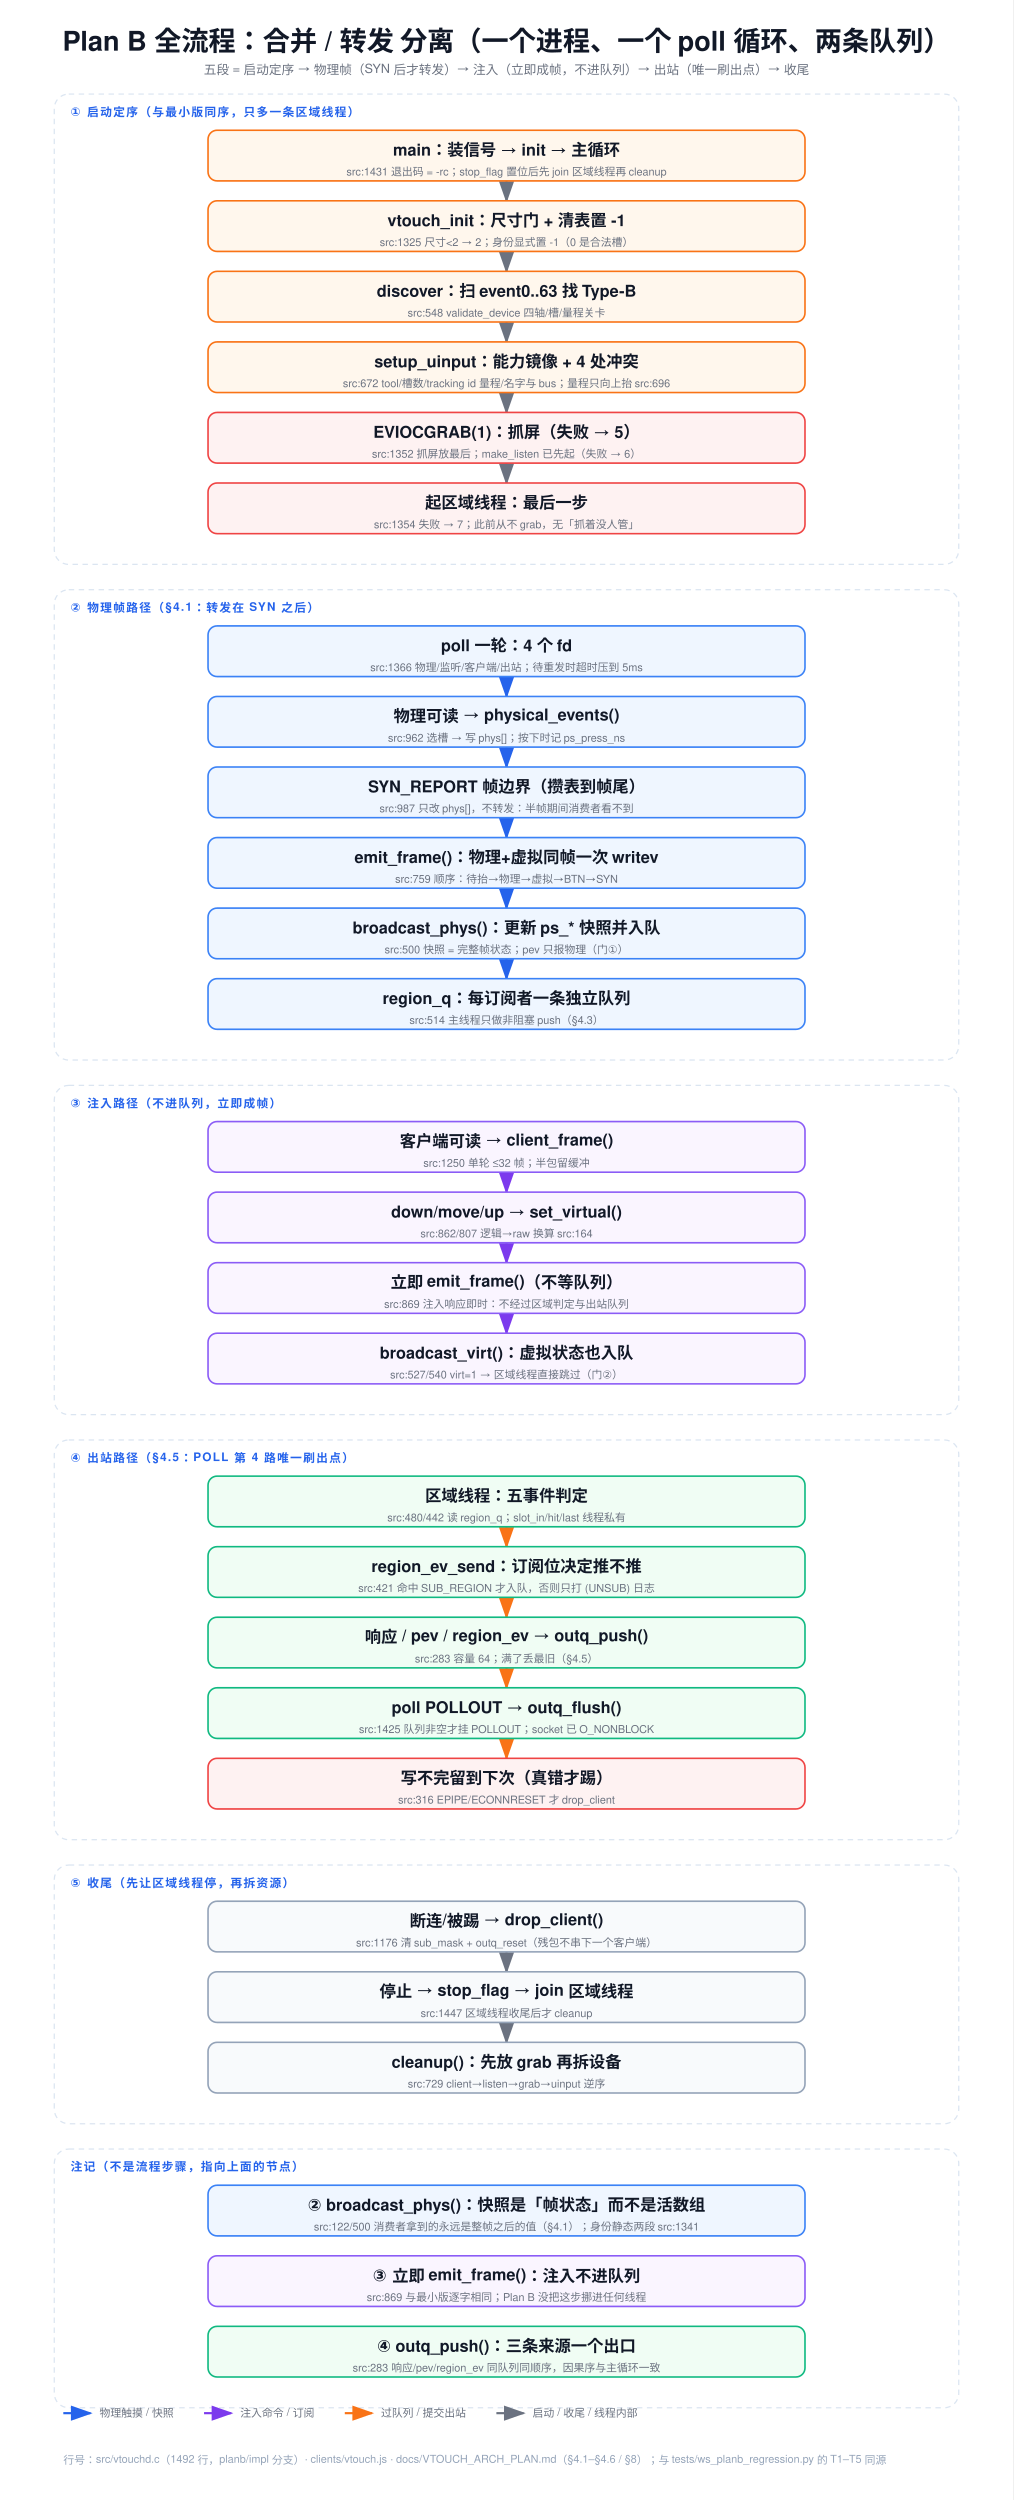
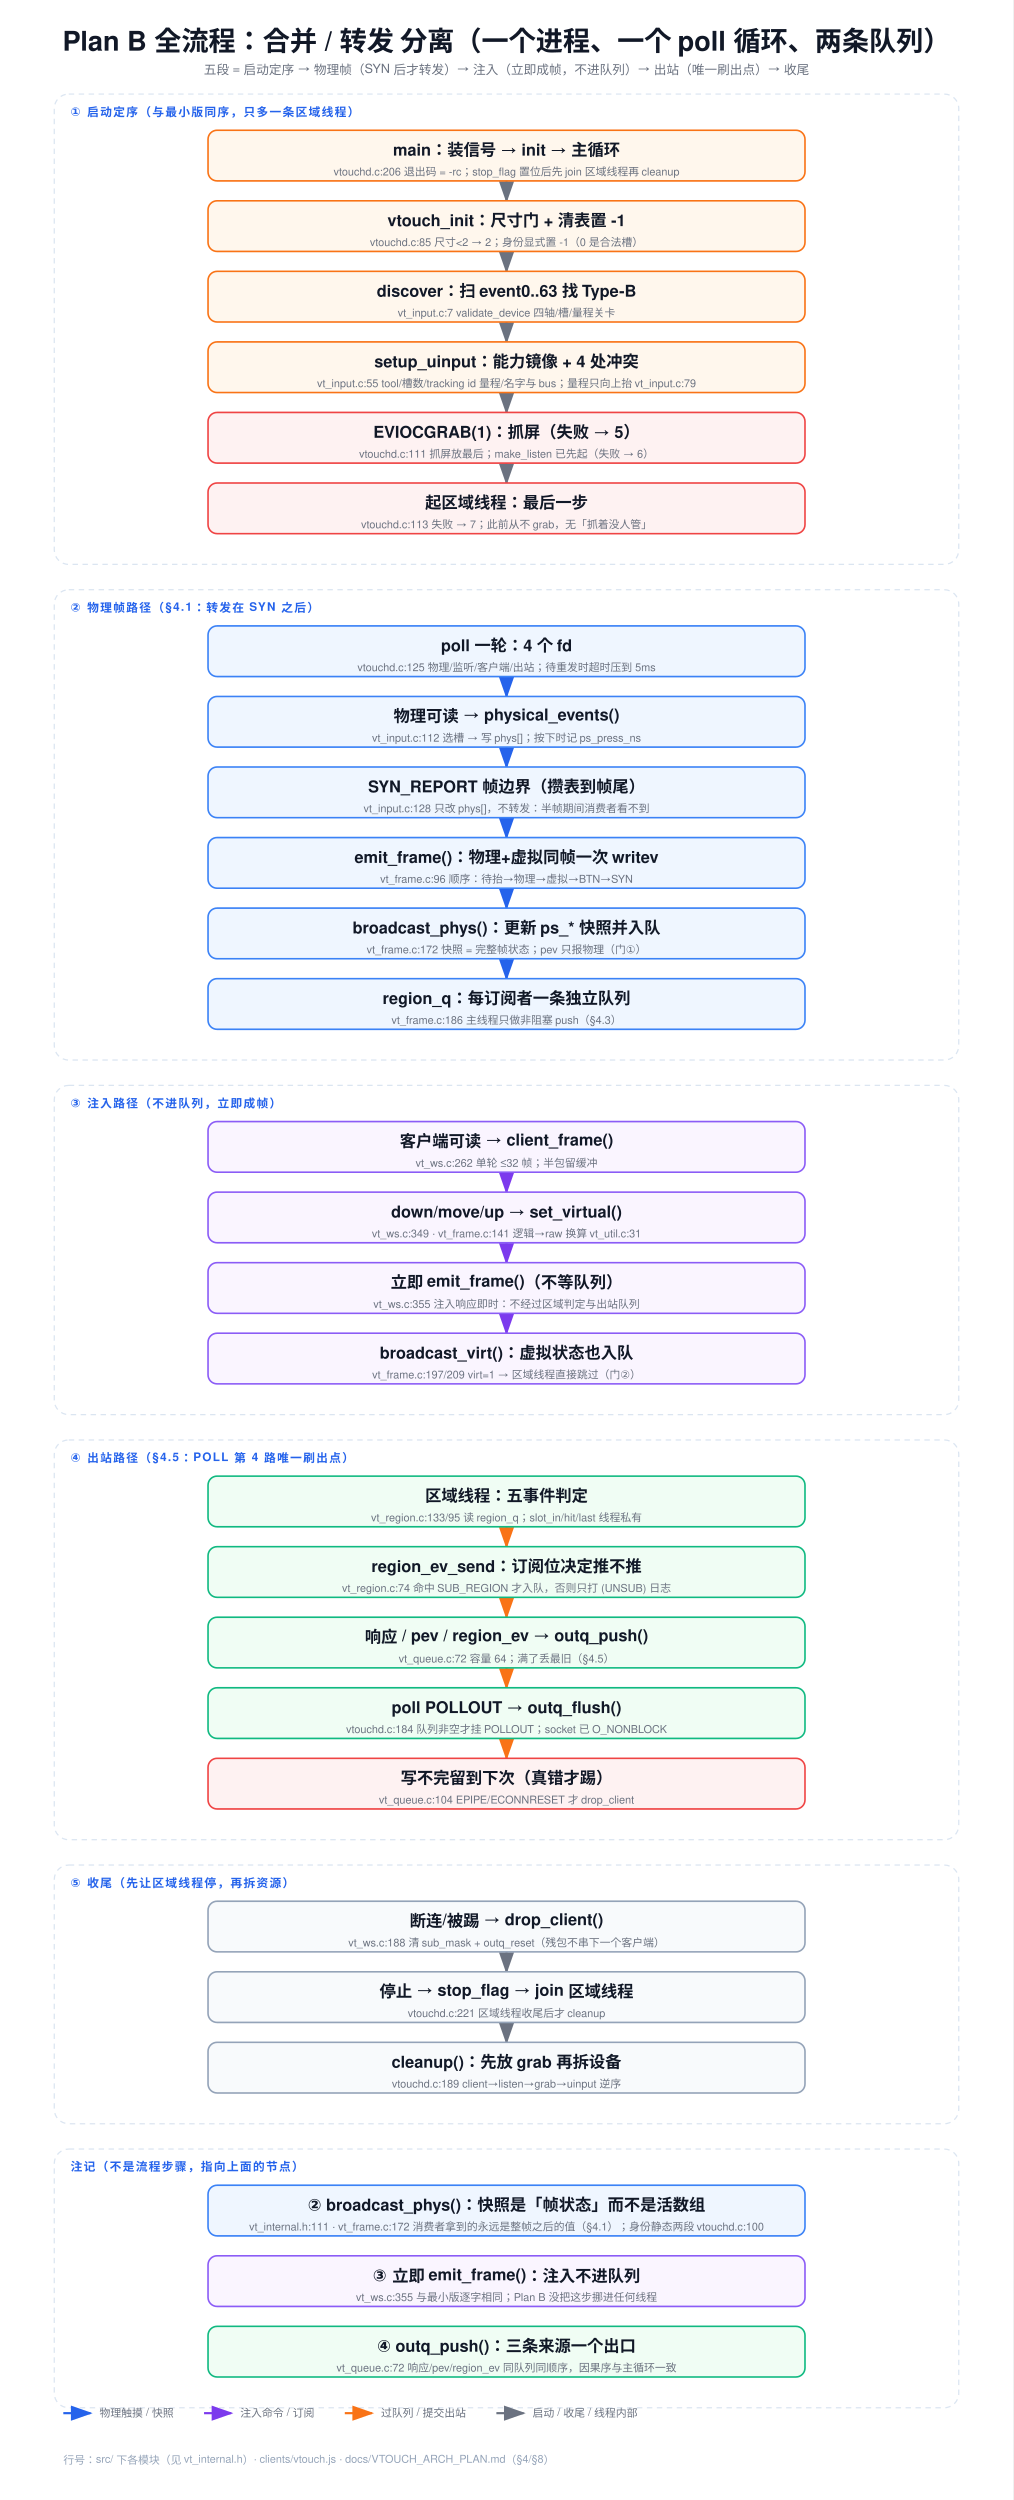
<svg xmlns="http://www.w3.org/2000/svg" viewBox="0 0 1120 2764" width="1120" height="2764" data-generator="fireworks-tech-graph" data-schema-version="1" data-text-metrics="heuristic-v1" data-style-id="1" data-visual-theme="Flat Icon" data-diagram-type="data-flow" data-motion-scene="" data-semantic-profile="generic" data-semantic-valid="true" data-quality-profile="standard" data-max-bends-per-edge="12" data-max-total-bends="100" data-max-route-stretch="5.0" data-max-bridged-crossings="8" data-min-node-gap="0.0" data-min-container-gutter="0.0" data-min-label-clearance="2.0" data-min-segment-length="0.0">
  <defs>
    <marker id="arrowA" markerWidth="10" markerHeight="7" refX="9" refY="3.5" orient="auto">
      <polygon points="0 0, 10 3.5, 0 7" fill="#7c3aed" />
    </marker>
    <marker id="arrowB" markerWidth="10" markerHeight="7" refX="9" refY="3.5" orient="auto">
      <polygon points="0 0, 10 3.5, 0 7" fill="#10b981" />
    </marker>
    <marker id="arrowC" markerWidth="10" markerHeight="7" refX="9" refY="3.5" orient="auto">
      <polygon points="0 0, 10 3.5, 0 7" fill="#2563eb" />
    </marker>
    <marker id="arrowE" markerWidth="10" markerHeight="7" refX="9" refY="3.5" orient="auto">
      <polygon points="0 0, 10 3.5, 0 7" fill="#f97316" />
    </marker>
    <marker id="arrowF" markerWidth="10" markerHeight="7" refX="9" refY="3.5" orient="auto">
      <polygon points="0 0, 10 3.5, 0 7" fill="#7c3aed" />
    </marker>
    <marker id="arrowG" markerWidth="10" markerHeight="7" refX="9" refY="3.5" orient="auto">
      <polygon points="0 0, 10 3.5, 0 7" fill="#ef4444" />
    </marker>
    <marker id="arrowH" markerWidth="10" markerHeight="7" refX="9" refY="3.5" orient="auto">
      <polygon points="0 0, 10 3.5, 0 7" fill="#6b7280" />
    </marker>
    <filter id="shadowSoft" x="-20%" y="-20%" width="140%" height="160%">
      <feDropShadow dx="0" dy="3" stdDeviation="6" flood-color="#0f172a" flood-opacity="0.12" />
    </filter>
    <filter id="shadowGlass" x="-20%" y="-20%" width="140%" height="160%">
      <feDropShadow dx="0" dy="10" stdDeviation="16" flood-color="#020617" flood-opacity="0.28" />
    </filter>
    <style>
    text { font-family: 'Helvetica Neue', Helvetica, Arial, 'PingFang SC', 'Microsoft YaHei', 'Microsoft JhengHei', 'SimHei', sans-serif; }
    .title { font-size: 30px; font-weight: 700; fill: #111827; }
    .subtitle { font-size: 14px; font-weight: 500; fill: #6b7280; }
    .section { font-size: 13px; font-weight: 700; fill: #2563eb; letter-spacing: 1.4px; }
    .section-sub { font-size: 12px; font-weight: 500; fill: #94a3b8; }
    .node-title { font-weight: 700; fill: #111827; }
    .node-sub { font-size: 12px; font-weight: 500; fill: #6b7280; }
    .node-type { font-size: 12px; font-weight: 700; fill: #9ca3af; letter-spacing: 0.08em; }
    .arrow-label { font-size: 12px; font-weight: 600; fill: #6b7280; }
    .legend { font-size: 12px; font-weight: 500; fill: #6b7280; }
    .footnote { font-size: 12px; font-weight: 500; fill: #94a3b8; }
    .metric-label { font-size: 8.5px; font-weight: 700; fill: #94a3b8; text-transform: uppercase; }
    .metric-value { font-size: 9.5px; font-weight: 700; fill: #111827; }
    </style>
  </defs>
  <rect data-graph-role="background" width="1120.0" height="2764.0" fill="#ffffff" />
  <text x="560.0" y="56" text-anchor="middle" class="title">Plan B 全流程：合并 / 转发 分离（一个进程、一个 poll 循环、两条队列）</text>
  <text x="560.0" y="82" text-anchor="middle" class="subtitle">五段 = 启动定序 → 物理帧（SYN 后才转发）→ 注入（立即成帧，不进队列）→ 出站（唯一刷出点）→ 收尾</text>
  <g id="box1" data-graph-role="container" data-container-id="box1" data-semantic-role="boundary" data-graph-bounds="60,104,1060,624">
    <rect data-graph-role="container" x="60.0" y="104.0" width="1000.0" height="520.0" rx="16.0" fill="none" stroke="#dbe5f1" stroke-width="1.4" stroke-dasharray="6 5" />
    <text x="78.0" y="128.0" class="section">① 启动定序（与最小版同序，只多一条区域线程）</text>
    <rect id="box1-header" data-graph-role="reserved" data-reserved-kind="container-header" x="68" y="110" width="315.22" height="30" fill="none" stroke="none" />
  </g>
  <g id="box2" data-graph-role="container" data-container-id="box2" data-semantic-role="boundary" data-graph-bounds="60,652,1060,1172">
    <rect data-graph-role="container" x="60.0" y="652.0" width="1000.0" height="520.0" rx="16.0" fill="none" stroke="#dbe5f1" stroke-width="1.4" stroke-dasharray="6 5" />
    <text x="78.0" y="676.0" class="section">② 物理帧路径（§4.1：转发在 SYN 之后）</text>
    <rect id="box2-header" data-graph-role="reserved" data-reserved-kind="container-header" x="68" y="658" width="269.98" height="30" fill="none" stroke="none" />
  </g>
  <g id="box3" data-graph-role="container" data-container-id="box3" data-semantic-role="boundary" data-graph-bounds="60,1200,1060,1564">
    <rect data-graph-role="container" x="60.0" y="1200.0" width="1000.0" height="364.0" rx="16.0" fill="none" stroke="#dbe5f1" stroke-width="1.4" stroke-dasharray="6 5" />
    <text x="78.0" y="1224.0" class="section">③ 注入路径（不进队列，立即成帧）</text>
    <rect id="box3-header" data-graph-role="reserved" data-reserved-kind="container-header" x="68" y="1206" width="237.22" height="30" fill="none" stroke="none" />
  </g>
  <g id="box4" data-graph-role="container" data-container-id="box4" data-semantic-role="boundary" data-graph-bounds="60,1592,1060,2034">
    <rect data-graph-role="container" x="60.0" y="1592.0" width="1000.0" height="442.0" rx="16.0" fill="none" stroke="#dbe5f1" stroke-width="1.4" stroke-dasharray="6 5" />
    <text x="78.0" y="1616.0" class="section">④ 出站路径（§4.5：POLL 第 4 路唯一刷出点）</text>
    <rect id="box4-header" data-graph-role="reserved" data-reserved-kind="container-header" x="68" y="1598" width="302.74" height="30" fill="none" stroke="none" />
  </g>
  <g id="box5" data-graph-role="container" data-container-id="box5" data-semantic-role="boundary" data-graph-bounds="60,2062,1060,2348">
    <rect data-graph-role="container" x="60.0" y="2062.0" width="1000.0" height="286.0" rx="16.0" fill="none" stroke="#dbe5f1" stroke-width="1.4" stroke-dasharray="6 5" />
    <text x="78.0" y="2086.0" class="section">⑤ 收尾（先让区域线程停，再拆资源）</text>
    <rect id="box5-header" data-graph-role="reserved" data-reserved-kind="container-header" x="68" y="2068" width="250.22" height="30" fill="none" stroke="none" />
  </g>
  <g id="boxnote" data-graph-role="container" data-container-id="boxnote" data-semantic-role="boundary" data-graph-bounds="60,2376,1060,2662">
    <rect data-graph-role="container" x="60.0" y="2376.0" width="1000.0" height="286.0" rx="16.0" fill="none" stroke="#dbe5f1" stroke-width="1.4" stroke-dasharray="6 5" />
    <text x="78.0" y="2400.0" class="section">注记（不是流程步骤，指向上面的节点）</text>
    <rect id="boxnote-header" data-graph-role="reserved" data-reserved-kind="container-header" x="68" y="2382" width="264" height="30" fill="none" stroke="none" />
  </g>
  <path id="ar2" data-graph-role="edge" data-edge-id="ar2" data-source="a1" data-target="a2" data-edge-kind="flow" data-topic-id="" data-flow="neutral" data-motion-role="" data-motion-stage="" data-motion-order="" data-protocol="" data-via="" data-critical-path-id="" data-critical-hop="" data-critical-hops="" data-critical="false" data-bends="0" data-route-stretch="1.0" data-bridges="" d="M 560,200 L 560,222" fill="none" stroke="#6b7280" stroke-width="2.4" stroke-linecap="round" stroke-linejoin="round" marker-end="url(#arrowH)" />
  <path id="ar3" data-graph-role="edge" data-edge-id="ar3" data-source="a2" data-target="a3" data-edge-kind="flow" data-topic-id="" data-flow="neutral" data-motion-role="" data-motion-stage="" data-motion-order="" data-protocol="" data-via="" data-critical-path-id="" data-critical-hop="" data-critical-hops="" data-critical="false" data-bends="0" data-route-stretch="1.0" data-bridges="" d="M 560,278 L 560,300" fill="none" stroke="#6b7280" stroke-width="2.4" stroke-linecap="round" stroke-linejoin="round" marker-end="url(#arrowH)" />
  <path id="ar4" data-graph-role="edge" data-edge-id="ar4" data-source="a3" data-target="a4" data-edge-kind="flow" data-topic-id="" data-flow="neutral" data-motion-role="" data-motion-stage="" data-motion-order="" data-protocol="" data-via="" data-critical-path-id="" data-critical-hop="" data-critical-hops="" data-critical="false" data-bends="0" data-route-stretch="1.0" data-bridges="" d="M 560,356 L 560,378" fill="none" stroke="#6b7280" stroke-width="2.4" stroke-linecap="round" stroke-linejoin="round" marker-end="url(#arrowH)" />
  <path id="ar5" data-graph-role="edge" data-edge-id="ar5" data-source="a4" data-target="a5" data-edge-kind="flow" data-topic-id="" data-flow="neutral" data-motion-role="" data-motion-stage="" data-motion-order="" data-protocol="" data-via="" data-critical-path-id="" data-critical-hop="" data-critical-hops="" data-critical="false" data-bends="0" data-route-stretch="1.0" data-bridges="" d="M 560,434 L 560,456" fill="none" stroke="#6b7280" stroke-width="2.4" stroke-linecap="round" stroke-linejoin="round" marker-end="url(#arrowH)" />
  <path id="ar6" data-graph-role="edge" data-edge-id="ar6" data-source="a5" data-target="a6" data-edge-kind="flow" data-topic-id="" data-flow="neutral" data-motion-role="" data-motion-stage="" data-motion-order="" data-protocol="" data-via="" data-critical-path-id="" data-critical-hop="" data-critical-hops="" data-critical="false" data-bends="0" data-route-stretch="1.0" data-bridges="" d="M 560,512 L 560,534" fill="none" stroke="#6b7280" stroke-width="2.4" stroke-linecap="round" stroke-linejoin="round" marker-end="url(#arrowH)" />
  <path id="ar8" data-graph-role="edge" data-edge-id="ar8" data-source="b1" data-target="b2" data-edge-kind="flow" data-topic-id="" data-flow="read" data-motion-role="" data-motion-stage="" data-motion-order="" data-protocol="" data-via="" data-critical-path-id="" data-critical-hop="" data-critical-hops="" data-critical="false" data-bends="0" data-route-stretch="1.0" data-bridges="" d="M 560,748 L 560,770" fill="none" stroke="#2563eb" stroke-width="2.4" stroke-linecap="round" stroke-linejoin="round" marker-end="url(#arrowC)" />
  <path id="ar9" data-graph-role="edge" data-edge-id="ar9" data-source="b2" data-target="b3" data-edge-kind="flow" data-topic-id="" data-flow="read" data-motion-role="" data-motion-stage="" data-motion-order="" data-protocol="" data-via="" data-critical-path-id="" data-critical-hop="" data-critical-hops="" data-critical="false" data-bends="0" data-route-stretch="1.0" data-bridges="" d="M 560,826 L 560,848" fill="none" stroke="#2563eb" stroke-width="2.4" stroke-linecap="round" stroke-linejoin="round" marker-end="url(#arrowC)" />
  <path id="ar10" data-graph-role="edge" data-edge-id="ar10" data-source="b3" data-target="b4" data-edge-kind="flow" data-topic-id="" data-flow="read" data-motion-role="" data-motion-stage="" data-motion-order="" data-protocol="" data-via="" data-critical-path-id="" data-critical-hop="" data-critical-hops="" data-critical="false" data-bends="0" data-route-stretch="1.0" data-bridges="" d="M 560,904 L 560,926" fill="none" stroke="#2563eb" stroke-width="2.4" stroke-linecap="round" stroke-linejoin="round" marker-end="url(#arrowC)" />
  <path id="ar11" data-graph-role="edge" data-edge-id="ar11" data-source="b4" data-target="b5" data-edge-kind="flow" data-topic-id="" data-flow="read" data-motion-role="" data-motion-stage="" data-motion-order="" data-protocol="" data-via="" data-critical-path-id="" data-critical-hop="" data-critical-hops="" data-critical="false" data-bends="0" data-route-stretch="1.0" data-bridges="" d="M 560,982 L 560,1004" fill="none" stroke="#2563eb" stroke-width="2.4" stroke-linecap="round" stroke-linejoin="round" marker-end="url(#arrowC)" />
  <path id="ar12" data-graph-role="edge" data-edge-id="ar12" data-source="b5" data-target="b6" data-edge-kind="flow" data-topic-id="" data-flow="read" data-motion-role="" data-motion-stage="" data-motion-order="" data-protocol="" data-via="" data-critical-path-id="" data-critical-hop="" data-critical-hops="" data-critical="false" data-bends="0" data-route-stretch="1.0" data-bridges="" d="M 560,1060 L 560,1082" fill="none" stroke="#2563eb" stroke-width="2.4" stroke-linecap="round" stroke-linejoin="round" marker-end="url(#arrowC)" />
  <path id="ar14" data-graph-role="edge" data-edge-id="ar14" data-source="c1" data-target="c2" data-edge-kind="flow" data-topic-id="" data-flow="control" data-motion-role="" data-motion-stage="" data-motion-order="" data-protocol="" data-via="" data-critical-path-id="" data-critical-hop="" data-critical-hops="" data-critical="false" data-bends="0" data-route-stretch="1.0" data-bridges="" d="M 560,1296 L 560,1318" fill="none" stroke="#7c3aed" stroke-width="2.4" stroke-linecap="round" stroke-linejoin="round" marker-end="url(#arrowA)" />
  <path id="ar15" data-graph-role="edge" data-edge-id="ar15" data-source="c2" data-target="c3" data-edge-kind="flow" data-topic-id="" data-flow="control" data-motion-role="" data-motion-stage="" data-motion-order="" data-protocol="" data-via="" data-critical-path-id="" data-critical-hop="" data-critical-hops="" data-critical="false" data-bends="0" data-route-stretch="1.0" data-bridges="" d="M 560,1374 L 560,1396" fill="none" stroke="#7c3aed" stroke-width="2.4" stroke-linecap="round" stroke-linejoin="round" marker-end="url(#arrowA)" />
  <path id="ar16" data-graph-role="edge" data-edge-id="ar16" data-source="c3" data-target="c4" data-edge-kind="flow" data-topic-id="" data-flow="control" data-motion-role="" data-motion-stage="" data-motion-order="" data-protocol="" data-via="" data-critical-path-id="" data-critical-hop="" data-critical-hops="" data-critical="false" data-bends="0" data-route-stretch="1.0" data-bridges="" d="M 560,1452 L 560,1474" fill="none" stroke="#7c3aed" stroke-width="2.4" stroke-linecap="round" stroke-linejoin="round" marker-end="url(#arrowA)" />
  <path id="ar18" data-graph-role="edge" data-edge-id="ar18" data-source="d1" data-target="d2" data-edge-kind="flow" data-topic-id="" data-flow="data" data-motion-role="" data-motion-stage="" data-motion-order="" data-protocol="" data-via="" data-critical-path-id="" data-critical-hop="" data-critical-hops="" data-critical="false" data-bends="0" data-route-stretch="1.0" data-bridges="" d="M 560,1688 L 560,1710" fill="none" stroke="#f97316" stroke-width="2.4" stroke-linecap="round" stroke-linejoin="round" marker-end="url(#arrowE)" />
  <path id="ar19" data-graph-role="edge" data-edge-id="ar19" data-source="d2" data-target="d3" data-edge-kind="flow" data-topic-id="" data-flow="data" data-motion-role="" data-motion-stage="" data-motion-order="" data-protocol="" data-via="" data-critical-path-id="" data-critical-hop="" data-critical-hops="" data-critical="false" data-bends="0" data-route-stretch="1.0" data-bridges="" d="M 560,1766 L 560,1788" fill="none" stroke="#f97316" stroke-width="2.4" stroke-linecap="round" stroke-linejoin="round" marker-end="url(#arrowE)" />
  <path id="ar20" data-graph-role="edge" data-edge-id="ar20" data-source="d3" data-target="d4" data-edge-kind="flow" data-topic-id="" data-flow="data" data-motion-role="" data-motion-stage="" data-motion-order="" data-protocol="" data-via="" data-critical-path-id="" data-critical-hop="" data-critical-hops="" data-critical="false" data-bends="0" data-route-stretch="1.0" data-bridges="" d="M 560,1844 L 560,1866" fill="none" stroke="#f97316" stroke-width="2.4" stroke-linecap="round" stroke-linejoin="round" marker-end="url(#arrowE)" />
  <path id="ar21" data-graph-role="edge" data-edge-id="ar21" data-source="d4" data-target="d5" data-edge-kind="flow" data-topic-id="" data-flow="data" data-motion-role="" data-motion-stage="" data-motion-order="" data-protocol="" data-via="" data-critical-path-id="" data-critical-hop="" data-critical-hops="" data-critical="false" data-bends="0" data-route-stretch="1.0" data-bridges="" d="M 560,1922 L 560,1944" fill="none" stroke="#f97316" stroke-width="2.4" stroke-linecap="round" stroke-linejoin="round" marker-end="url(#arrowE)" />
  <path id="ar23" data-graph-role="edge" data-edge-id="ar23" data-source="e1" data-target="e2" data-edge-kind="flow" data-topic-id="" data-flow="neutral" data-motion-role="" data-motion-stage="" data-motion-order="" data-protocol="" data-via="" data-critical-path-id="" data-critical-hop="" data-critical-hops="" data-critical="false" data-bends="0" data-route-stretch="1.0" data-bridges="" d="M 560,2158 L 560,2180" fill="none" stroke="#6b7280" stroke-width="2.4" stroke-linecap="round" stroke-linejoin="round" marker-end="url(#arrowH)" />
  <path id="ar24" data-graph-role="edge" data-edge-id="ar24" data-source="e2" data-target="e3" data-edge-kind="flow" data-topic-id="" data-flow="neutral" data-motion-role="" data-motion-stage="" data-motion-order="" data-protocol="" data-via="" data-critical-path-id="" data-critical-hop="" data-critical-hops="" data-critical="false" data-bends="0" data-route-stretch="1.0" data-bridges="" d="M 560,2236 L 560,2258" fill="none" stroke="#6b7280" stroke-width="2.4" stroke-linecap="round" stroke-linejoin="round" marker-end="url(#arrowH)" />
  <g id="node-a1" data-graph-role="node" data-node-id="a1" data-semantic-role="rect" data-motion-role="" data-motion-stage="" data-motion-order="" data-parent="" data-deployment-id="" data-topic-id="" data-span-id="" data-station-order="" data-status="" data-start-ms="" data-duration-ms="" data-parent-span="" data-graph-bounds="230,144,890,200">
    <rect x="230.0" y="144.0" width="660.0" height="56.0" rx="10.0" fill="#fff7ed" stroke="#f97316" stroke-width="1.8" />
    <text x="560.0" y="172.0" text-anchor="middle" class="node-title" font-size="18.0">main：装信号 → init → 主循环</text>
-     <text x="560.0" y="194.0" text-anchor="middle" class="node-sub">src:1431 退出码 = -rc；stop_flag 置位后先 join 区域线程再 cleanup</text>
+     <text x="560.0" y="194.0" text-anchor="middle" class="node-sub">vtouchd.c:206 退出码 = -rc；stop_flag 置位后先 join 区域线程再 cleanup</text>
  </g>
  <g id="node-a2" data-graph-role="node" data-node-id="a2" data-semantic-role="rect" data-motion-role="" data-motion-stage="" data-motion-order="" data-parent="" data-deployment-id="" data-topic-id="" data-span-id="" data-station-order="" data-status="" data-start-ms="" data-duration-ms="" data-parent-span="" data-graph-bounds="230,222,890,278">
    <rect x="230.0" y="222.0" width="660.0" height="56.0" rx="10.0" fill="#fff7ed" stroke="#f97316" stroke-width="1.8" />
    <text x="560.0" y="250.0" text-anchor="middle" class="node-title" font-size="18.0">vtouch_init：尺寸门 + 清表置 -1</text>
-     <text x="560.0" y="272.0" text-anchor="middle" class="node-sub">src:1325 尺寸&lt;2 → 2；身份显式置 -1（0 是合法槽）</text>
+     <text x="560.0" y="272.0" text-anchor="middle" class="node-sub">vtouchd.c:85 尺寸&lt;2 → 2；身份显式置 -1（0 是合法槽）</text>
  </g>
  <g id="node-a3" data-graph-role="node" data-node-id="a3" data-semantic-role="rect" data-motion-role="" data-motion-stage="" data-motion-order="" data-parent="" data-deployment-id="" data-topic-id="" data-span-id="" data-station-order="" data-status="" data-start-ms="" data-duration-ms="" data-parent-span="" data-graph-bounds="230,300,890,356">
    <rect x="230.0" y="300.0" width="660.0" height="56.0" rx="10.0" fill="#fff7ed" stroke="#f97316" stroke-width="1.8" />
    <text x="560.0" y="328.0" text-anchor="middle" class="node-title" font-size="18.0">discover：扫 event0..63 找 Type-B</text>
-     <text x="560.0" y="350.0" text-anchor="middle" class="node-sub">src:548 validate_device 四轴/槽/量程关卡</text>
+     <text x="560.0" y="350.0" text-anchor="middle" class="node-sub">vt_input.c:7 validate_device 四轴/槽/量程关卡</text>
  </g>
  <g id="node-a4" data-graph-role="node" data-node-id="a4" data-semantic-role="rect" data-motion-role="" data-motion-stage="" data-motion-order="" data-parent="" data-deployment-id="" data-topic-id="" data-span-id="" data-station-order="" data-status="" data-start-ms="" data-duration-ms="" data-parent-span="" data-graph-bounds="230,378,890,434">
    <rect x="230.0" y="378.0" width="660.0" height="56.0" rx="10.0" fill="#fff7ed" stroke="#f97316" stroke-width="1.8" />
    <text x="560.0" y="406.0" text-anchor="middle" class="node-title" font-size="18.0">setup_uinput：能力镜像 + 4 处冲突</text>
-     <text x="560.0" y="428.0" text-anchor="middle" class="node-sub">src:672 tool/槽数/tracking id 量程/名字与 bus；量程只向上抬 src:696</text>
+     <text x="560.0" y="428.0" text-anchor="middle" class="node-sub">vt_input.c:55 tool/槽数/tracking id 量程/名字与 bus；量程只向上抬 vt_input.c:79</text>
  </g>
  <g id="node-a5" data-graph-role="node" data-node-id="a5" data-semantic-role="rect" data-motion-role="" data-motion-stage="" data-motion-order="" data-parent="" data-deployment-id="" data-topic-id="" data-span-id="" data-station-order="" data-status="" data-start-ms="" data-duration-ms="" data-parent-span="" data-graph-bounds="230,456,890,512">
    <rect x="230.0" y="456.0" width="660.0" height="56.0" rx="10.0" fill="#fef2f2" stroke="#ef4444" stroke-width="1.8" />
    <text x="560.0" y="484.0" text-anchor="middle" class="node-title" font-size="18.0">EVIOCGRAB(1)：抓屏（失败 → 5）</text>
-     <text x="560.0" y="506.0" text-anchor="middle" class="node-sub">src:1352 抓屏放最后；make_listen 已先起（失败 → 6）</text>
+     <text x="560.0" y="506.0" text-anchor="middle" class="node-sub">vtouchd.c:111 抓屏放最后；make_listen 已先起（失败 → 6）</text>
  </g>
  <g id="node-a6" data-graph-role="node" data-node-id="a6" data-semantic-role="rect" data-motion-role="" data-motion-stage="" data-motion-order="" data-parent="" data-deployment-id="" data-topic-id="" data-span-id="" data-station-order="" data-status="" data-start-ms="" data-duration-ms="" data-parent-span="" data-graph-bounds="230,534,890,590">
    <rect x="230.0" y="534.0" width="660.0" height="56.0" rx="10.0" fill="#fef2f2" stroke="#ef4444" stroke-width="1.8" />
    <text x="560.0" y="562.0" text-anchor="middle" class="node-title" font-size="18.0">起区域线程：最后一步</text>
-     <text x="560.0" y="584.0" text-anchor="middle" class="node-sub">src:1354 失败 → 7；此前从不 grab，无「抓着没人管」</text>
+     <text x="560.0" y="584.0" text-anchor="middle" class="node-sub">vtouchd.c:113 失败 → 7；此前从不 grab，无「抓着没人管」</text>
  </g>
  <g id="node-b1" data-graph-role="node" data-node-id="b1" data-semantic-role="rect" data-motion-role="" data-motion-stage="" data-motion-order="" data-parent="" data-deployment-id="" data-topic-id="" data-span-id="" data-station-order="" data-status="" data-start-ms="" data-duration-ms="" data-parent-span="" data-graph-bounds="230,692,890,748">
    <rect x="230.0" y="692.0" width="660.0" height="56.0" rx="10.0" fill="#eff6ff" stroke="#3b82f6" stroke-width="1.8" />
    <text x="560.0" y="720.0" text-anchor="middle" class="node-title" font-size="18.0">poll 一轮：4 个 fd</text>
-     <text x="560.0" y="742.0" text-anchor="middle" class="node-sub">src:1366 物理/监听/客户端/出站；待重发时超时压到 5ms</text>
+     <text x="560.0" y="742.0" text-anchor="middle" class="node-sub">vtouchd.c:125 物理/监听/客户端/出站；待重发时超时压到 5ms</text>
  </g>
  <g id="node-b2" data-graph-role="node" data-node-id="b2" data-semantic-role="rect" data-motion-role="" data-motion-stage="" data-motion-order="" data-parent="" data-deployment-id="" data-topic-id="" data-span-id="" data-station-order="" data-status="" data-start-ms="" data-duration-ms="" data-parent-span="" data-graph-bounds="230,770,890,826">
    <rect x="230.0" y="770.0" width="660.0" height="56.0" rx="10.0" fill="#eff6ff" stroke="#3b82f6" stroke-width="1.8" />
    <text x="560.0" y="798.0" text-anchor="middle" class="node-title" font-size="18.0">物理可读 → physical_events()</text>
-     <text x="560.0" y="820.0" text-anchor="middle" class="node-sub">src:962 选槽 → 写 phys[]；按下时记 ps_press_ns</text>
+     <text x="560.0" y="820.0" text-anchor="middle" class="node-sub">vt_input.c:112 选槽 → 写 phys[]；按下时记 ps_press_ns</text>
  </g>
  <g id="node-b3" data-graph-role="node" data-node-id="b3" data-semantic-role="rect" data-motion-role="" data-motion-stage="" data-motion-order="" data-parent="" data-deployment-id="" data-topic-id="" data-span-id="" data-station-order="" data-status="" data-start-ms="" data-duration-ms="" data-parent-span="" data-graph-bounds="230,848,890,904">
    <rect x="230.0" y="848.0" width="660.0" height="56.0" rx="10.0" fill="#eff6ff" stroke="#3b82f6" stroke-width="1.8" />
    <text x="560.0" y="876.0" text-anchor="middle" class="node-title" font-size="18.0">SYN_REPORT 帧边界（攒表到帧尾）</text>
-     <text x="560.0" y="898.0" text-anchor="middle" class="node-sub">src:987 只改 phys[]，不转发：半帧期间消费者看不到</text>
+     <text x="560.0" y="898.0" text-anchor="middle" class="node-sub">vt_input.c:128 只改 phys[]，不转发：半帧期间消费者看不到</text>
  </g>
  <g id="node-b4" data-graph-role="node" data-node-id="b4" data-semantic-role="rect" data-motion-role="" data-motion-stage="" data-motion-order="" data-parent="" data-deployment-id="" data-topic-id="" data-span-id="" data-station-order="" data-status="" data-start-ms="" data-duration-ms="" data-parent-span="" data-graph-bounds="230,926,890,982">
    <rect x="230.0" y="926.0" width="660.0" height="56.0" rx="10.0" fill="#eff6ff" stroke="#3b82f6" stroke-width="1.8" />
    <text x="560.0" y="954.0" text-anchor="middle" class="node-title" font-size="18.0">emit_frame()：物理+虚拟同帧一次 writev</text>
-     <text x="560.0" y="976.0" text-anchor="middle" class="node-sub">src:759 顺序：待抬→物理→虚拟→BTN→SYN</text>
+     <text x="560.0" y="976.0" text-anchor="middle" class="node-sub">vt_frame.c:96 顺序：待抬→物理→虚拟→BTN→SYN</text>
  </g>
  <g id="node-b5" data-graph-role="node" data-node-id="b5" data-semantic-role="rect" data-motion-role="" data-motion-stage="" data-motion-order="" data-parent="" data-deployment-id="" data-topic-id="" data-span-id="" data-station-order="" data-status="" data-start-ms="" data-duration-ms="" data-parent-span="" data-graph-bounds="230,1004,890,1060">
    <rect x="230.0" y="1004.0" width="660.0" height="56.0" rx="10.0" fill="#eff6ff" stroke="#3b82f6" stroke-width="1.8" />
    <text x="560.0" y="1032.0" text-anchor="middle" class="node-title" font-size="18.0">broadcast_phys()：更新 ps_* 快照并入队</text>
-     <text x="560.0" y="1054.0" text-anchor="middle" class="node-sub">src:500 快照 = 完整帧状态；pev 只报物理（门①）</text>
+     <text x="560.0" y="1054.0" text-anchor="middle" class="node-sub">vt_frame.c:172 快照 = 完整帧状态；pev 只报物理（门①）</text>
  </g>
  <g id="node-b6" data-graph-role="node" data-node-id="b6" data-semantic-role="rect" data-motion-role="" data-motion-stage="" data-motion-order="" data-parent="" data-deployment-id="" data-topic-id="" data-span-id="" data-station-order="" data-status="" data-start-ms="" data-duration-ms="" data-parent-span="" data-graph-bounds="230,1082,890,1138">
    <rect x="230.0" y="1082.0" width="660.0" height="56.0" rx="10.0" fill="#eff6ff" stroke="#3b82f6" stroke-width="1.8" />
    <text x="560.0" y="1110.0" text-anchor="middle" class="node-title" font-size="18.0">region_q：每订阅者一条独立队列</text>
-     <text x="560.0" y="1132.0" text-anchor="middle" class="node-sub">src:514 主线程只做非阻塞 push（§4.3）</text>
+     <text x="560.0" y="1132.0" text-anchor="middle" class="node-sub">vt_frame.c:186 主线程只做非阻塞 push（§4.3）</text>
  </g>
  <g id="node-c1" data-graph-role="node" data-node-id="c1" data-semantic-role="rect" data-motion-role="" data-motion-stage="" data-motion-order="" data-parent="" data-deployment-id="" data-topic-id="" data-span-id="" data-station-order="" data-status="" data-start-ms="" data-duration-ms="" data-parent-span="" data-graph-bounds="230,1240,890,1296">
    <rect x="230.0" y="1240.0" width="660.0" height="56.0" rx="10.0" fill="#faf5ff" stroke="#8b5cf6" stroke-width="1.8" />
    <text x="560.0" y="1268.0" text-anchor="middle" class="node-title" font-size="18.0">客户端可读 → client_frame()</text>
-     <text x="560.0" y="1290.0" text-anchor="middle" class="node-sub">src:1250 单轮 ≤32 帧；半包留缓冲</text>
+     <text x="560.0" y="1290.0" text-anchor="middle" class="node-sub">vt_ws.c:262 单轮 ≤32 帧；半包留缓冲</text>
  </g>
  <g id="node-c2" data-graph-role="node" data-node-id="c2" data-semantic-role="rect" data-motion-role="" data-motion-stage="" data-motion-order="" data-parent="" data-deployment-id="" data-topic-id="" data-span-id="" data-station-order="" data-status="" data-start-ms="" data-duration-ms="" data-parent-span="" data-graph-bounds="230,1318,890,1374">
    <rect x="230.0" y="1318.0" width="660.0" height="56.0" rx="10.0" fill="#faf5ff" stroke="#8b5cf6" stroke-width="1.8" />
    <text x="560.0" y="1346.0" text-anchor="middle" class="node-title" font-size="18.0">down/move/up → set_virtual()</text>
-     <text x="560.0" y="1368.0" text-anchor="middle" class="node-sub">src:862/807 逻辑→raw 换算 src:164</text>
+     <text x="560.0" y="1368.0" text-anchor="middle" class="node-sub">vt_ws.c:349 · vt_frame.c:141 逻辑→raw 换算 vt_util.c:31</text>
  </g>
  <g id="node-c3" data-graph-role="node" data-node-id="c3" data-semantic-role="rect" data-motion-role="" data-motion-stage="" data-motion-order="" data-parent="" data-deployment-id="" data-topic-id="" data-span-id="" data-station-order="" data-status="" data-start-ms="" data-duration-ms="" data-parent-span="" data-graph-bounds="230,1396,890,1452">
    <rect x="230.0" y="1396.0" width="660.0" height="56.0" rx="10.0" fill="#faf5ff" stroke="#8b5cf6" stroke-width="1.8" />
    <text x="560.0" y="1424.0" text-anchor="middle" class="node-title" font-size="18.0">立即 emit_frame()（不等队列）</text>
-     <text x="560.0" y="1446.0" text-anchor="middle" class="node-sub">src:869 注入响应即时：不经过区域判定与出站队列</text>
+     <text x="560.0" y="1446.0" text-anchor="middle" class="node-sub">vt_ws.c:355 注入响应即时：不经过区域判定与出站队列</text>
  </g>
  <g id="node-c4" data-graph-role="node" data-node-id="c4" data-semantic-role="rect" data-motion-role="" data-motion-stage="" data-motion-order="" data-parent="" data-deployment-id="" data-topic-id="" data-span-id="" data-station-order="" data-status="" data-start-ms="" data-duration-ms="" data-parent-span="" data-graph-bounds="230,1474,890,1530">
    <rect x="230.0" y="1474.0" width="660.0" height="56.0" rx="10.0" fill="#faf5ff" stroke="#8b5cf6" stroke-width="1.8" />
    <text x="560.0" y="1502.0" text-anchor="middle" class="node-title" font-size="18.0">broadcast_virt()：虚拟状态也入队</text>
-     <text x="560.0" y="1524.0" text-anchor="middle" class="node-sub">src:527/540 virt=1 → 区域线程直接跳过（门②）</text>
+     <text x="560.0" y="1524.0" text-anchor="middle" class="node-sub">vt_frame.c:197/209 virt=1 → 区域线程直接跳过（门②）</text>
  </g>
  <g id="node-d1" data-graph-role="node" data-node-id="d1" data-semantic-role="rect" data-motion-role="" data-motion-stage="" data-motion-order="" data-parent="" data-deployment-id="" data-topic-id="" data-span-id="" data-station-order="" data-status="" data-start-ms="" data-duration-ms="" data-parent-span="" data-graph-bounds="230,1632,890,1688">
    <rect x="230.0" y="1632.0" width="660.0" height="56.0" rx="10.0" fill="#f0fdf4" stroke="#10b981" stroke-width="1.8" />
    <text x="560.0" y="1660.0" text-anchor="middle" class="node-title" font-size="18.0">区域线程：五事件判定</text>
-     <text x="560.0" y="1682.0" text-anchor="middle" class="node-sub">src:480/442 读 region_q；slot_in/hit/last 线程私有</text>
+     <text x="560.0" y="1682.0" text-anchor="middle" class="node-sub">vt_region.c:133/95 读 region_q；slot_in/hit/last 线程私有</text>
  </g>
  <g id="node-d2" data-graph-role="node" data-node-id="d2" data-semantic-role="rect" data-motion-role="" data-motion-stage="" data-motion-order="" data-parent="" data-deployment-id="" data-topic-id="" data-span-id="" data-station-order="" data-status="" data-start-ms="" data-duration-ms="" data-parent-span="" data-graph-bounds="230,1710,890,1766">
    <rect x="230.0" y="1710.0" width="660.0" height="56.0" rx="10.0" fill="#f0fdf4" stroke="#10b981" stroke-width="1.8" />
    <text x="560.0" y="1738.0" text-anchor="middle" class="node-title" font-size="18.0">region_ev_send：订阅位决定推不推</text>
-     <text x="560.0" y="1760.0" text-anchor="middle" class="node-sub">src:421 命中 SUB_REGION 才入队，否则只打 (UNSUB) 日志</text>
+     <text x="560.0" y="1760.0" text-anchor="middle" class="node-sub">vt_region.c:74 命中 SUB_REGION 才入队，否则只打 (UNSUB) 日志</text>
  </g>
  <g id="node-d3" data-graph-role="node" data-node-id="d3" data-semantic-role="rect" data-motion-role="" data-motion-stage="" data-motion-order="" data-parent="" data-deployment-id="" data-topic-id="" data-span-id="" data-station-order="" data-status="" data-start-ms="" data-duration-ms="" data-parent-span="" data-graph-bounds="230,1788,890,1844">
    <rect x="230.0" y="1788.0" width="660.0" height="56.0" rx="10.0" fill="#f0fdf4" stroke="#10b981" stroke-width="1.8" />
    <text x="560.0" y="1816.0" text-anchor="middle" class="node-title" font-size="18.0">响应 / pev / region_ev → outq_push()</text>
-     <text x="560.0" y="1838.0" text-anchor="middle" class="node-sub">src:283 容量 64；满了丢最旧（§4.5）</text>
+     <text x="560.0" y="1838.0" text-anchor="middle" class="node-sub">vt_queue.c:72 容量 64；满了丢最旧（§4.5）</text>
  </g>
  <g id="node-d4" data-graph-role="node" data-node-id="d4" data-semantic-role="rect" data-motion-role="" data-motion-stage="" data-motion-order="" data-parent="" data-deployment-id="" data-topic-id="" data-span-id="" data-station-order="" data-status="" data-start-ms="" data-duration-ms="" data-parent-span="" data-graph-bounds="230,1866,890,1922">
    <rect x="230.0" y="1866.0" width="660.0" height="56.0" rx="10.0" fill="#f0fdf4" stroke="#10b981" stroke-width="1.8" />
    <text x="560.0" y="1894.0" text-anchor="middle" class="node-title" font-size="18.0">poll POLLOUT → outq_flush()</text>
-     <text x="560.0" y="1916.0" text-anchor="middle" class="node-sub">src:1425 队列非空才挂 POLLOUT；socket 已 O_NONBLOCK</text>
+     <text x="560.0" y="1916.0" text-anchor="middle" class="node-sub">vtouchd.c:184 队列非空才挂 POLLOUT；socket 已 O_NONBLOCK</text>
  </g>
  <g id="node-d5" data-graph-role="node" data-node-id="d5" data-semantic-role="rect" data-motion-role="" data-motion-stage="" data-motion-order="" data-parent="" data-deployment-id="" data-topic-id="" data-span-id="" data-station-order="" data-status="" data-start-ms="" data-duration-ms="" data-parent-span="" data-graph-bounds="230,1944,890,2000">
    <rect x="230.0" y="1944.0" width="660.0" height="56.0" rx="10.0" fill="#fef2f2" stroke="#ef4444" stroke-width="1.8" />
    <text x="560.0" y="1972.0" text-anchor="middle" class="node-title" font-size="18.0">写不完留到下次（真错才踢）</text>
-     <text x="560.0" y="1994.0" text-anchor="middle" class="node-sub">src:316 EPIPE/ECONNRESET 才 drop_client</text>
+     <text x="560.0" y="1994.0" text-anchor="middle" class="node-sub">vt_queue.c:104 EPIPE/ECONNRESET 才 drop_client</text>
  </g>
  <g id="node-e1" data-graph-role="node" data-node-id="e1" data-semantic-role="rect" data-motion-role="" data-motion-stage="" data-motion-order="" data-parent="" data-deployment-id="" data-topic-id="" data-span-id="" data-station-order="" data-status="" data-start-ms="" data-duration-ms="" data-parent-span="" data-graph-bounds="230,2102,890,2158">
    <rect x="230.0" y="2102.0" width="660.0" height="56.0" rx="10.0" fill="#f8fafc" stroke="#94a3b8" stroke-width="1.8" />
    <text x="560.0" y="2130.0" text-anchor="middle" class="node-title" font-size="18.0">断连/被踢 → drop_client()</text>
-     <text x="560.0" y="2152.0" text-anchor="middle" class="node-sub">src:1176 清 sub_mask + outq_reset（残包不串下一个客户端）</text>
+     <text x="560.0" y="2152.0" text-anchor="middle" class="node-sub">vt_ws.c:188 清 sub_mask + outq_reset（残包不串下一个客户端）</text>
  </g>
  <g id="node-e2" data-graph-role="node" data-node-id="e2" data-semantic-role="rect" data-motion-role="" data-motion-stage="" data-motion-order="" data-parent="" data-deployment-id="" data-topic-id="" data-span-id="" data-station-order="" data-status="" data-start-ms="" data-duration-ms="" data-parent-span="" data-graph-bounds="230,2180,890,2236">
    <rect x="230.0" y="2180.0" width="660.0" height="56.0" rx="10.0" fill="#f8fafc" stroke="#94a3b8" stroke-width="1.8" />
    <text x="560.0" y="2208.0" text-anchor="middle" class="node-title" font-size="18.0">停止 → stop_flag → join 区域线程</text>
-     <text x="560.0" y="2230.0" text-anchor="middle" class="node-sub">src:1447 区域线程收尾后才 cleanup</text>
+     <text x="560.0" y="2230.0" text-anchor="middle" class="node-sub">vtouchd.c:221 区域线程收尾后才 cleanup</text>
  </g>
  <g id="node-e3" data-graph-role="node" data-node-id="e3" data-semantic-role="rect" data-motion-role="" data-motion-stage="" data-motion-order="" data-parent="" data-deployment-id="" data-topic-id="" data-span-id="" data-station-order="" data-status="" data-start-ms="" data-duration-ms="" data-parent-span="" data-graph-bounds="230,2258,890,2314">
    <rect x="230.0" y="2258.0" width="660.0" height="56.0" rx="10.0" fill="#f8fafc" stroke="#94a3b8" stroke-width="1.8" />
    <text x="560.0" y="2286.0" text-anchor="middle" class="node-title" font-size="18.0">cleanup()：先放 grab 再拆设备</text>
-     <text x="560.0" y="2308.0" text-anchor="middle" class="node-sub">src:729 client→listen→grab→uinput 逆序</text>
+     <text x="560.0" y="2308.0" text-anchor="middle" class="node-sub">vtouchd.c:189 client→listen→grab→uinput 逆序</text>
  </g>
  <g id="node-z1" data-graph-role="node" data-node-id="z1" data-semantic-role="rect" data-motion-role="" data-motion-stage="" data-motion-order="" data-parent="" data-deployment-id="" data-topic-id="" data-span-id="" data-station-order="" data-status="" data-start-ms="" data-duration-ms="" data-parent-span="" data-graph-bounds="230,2416,890,2472">
    <rect x="230.0" y="2416.0" width="660.0" height="56.0" rx="10.0" fill="#eff6ff" stroke="#3b82f6" stroke-width="1.8" />
    <text x="560.0" y="2444.0" text-anchor="middle" class="node-title" font-size="18.0">② broadcast_phys()：快照是「帧状态」而不是活数组</text>
-     <text x="560.0" y="2466.0" text-anchor="middle" class="node-sub">src:122/500 消费者拿到的永远是整帧之后的值（§4.1）；身份静态两段 src:1341</text>
+     <text x="560.0" y="2466.0" text-anchor="middle" class="node-sub">vt_internal.h:111 · vt_frame.c:172 消费者拿到的永远是整帧之后的值（§4.1）；身份静态两段 vtouchd.c:100</text>
  </g>
  <g id="node-z2" data-graph-role="node" data-node-id="z2" data-semantic-role="rect" data-motion-role="" data-motion-stage="" data-motion-order="" data-parent="" data-deployment-id="" data-topic-id="" data-span-id="" data-station-order="" data-status="" data-start-ms="" data-duration-ms="" data-parent-span="" data-graph-bounds="230,2494,890,2550">
    <rect x="230.0" y="2494.0" width="660.0" height="56.0" rx="10.0" fill="#faf5ff" stroke="#8b5cf6" stroke-width="1.8" />
    <text x="560.0" y="2522.0" text-anchor="middle" class="node-title" font-size="18.0">③ 立即 emit_frame()：注入不进队列</text>
-     <text x="560.0" y="2544.0" text-anchor="middle" class="node-sub">src:869 与最小版逐字相同；Plan B 没把这步挪进任何线程</text>
+     <text x="560.0" y="2544.0" text-anchor="middle" class="node-sub">vt_ws.c:355 与最小版逐字相同；Plan B 没把这步挪进任何线程</text>
  </g>
  <g id="node-z3" data-graph-role="node" data-node-id="z3" data-semantic-role="rect" data-motion-role="" data-motion-stage="" data-motion-order="" data-parent="" data-deployment-id="" data-topic-id="" data-span-id="" data-station-order="" data-status="" data-start-ms="" data-duration-ms="" data-parent-span="" data-graph-bounds="230,2572,890,2628">
    <rect x="230.0" y="2572.0" width="660.0" height="56.0" rx="10.0" fill="#f0fdf4" stroke="#10b981" stroke-width="1.8" />
    <text x="560.0" y="2600.0" text-anchor="middle" class="node-title" font-size="18.0">④ outq_push()：三条来源一个出口</text>
-     <text x="560.0" y="2622.0" text-anchor="middle" class="node-sub">src:283 响应/pev/region_ev 同队列同顺序，因果序与主循环一致</text>
+     <text x="560.0" y="2622.0" text-anchor="middle" class="node-sub">vt_queue.c:72 响应/pev/region_ev 同队列同顺序，因果序与主循环一致</text>
  </g>
  <g id="legend" data-graph-role="legend">
    <rect id="legend-zone" data-graph-role="reserved" data-reserved-kind="legend" x="60" y="2654" width="676" height="46" rx="10" fill="none" stroke="none" />
    <line data-graph-role="decoration" x1="70.0" y1="2668.0" x2="100.0" y2="2668.0" stroke="#2563eb" stroke-width="2.4" marker-end="url(#arrowC)" />
    <text data-graph-role="decoration" x="110.0" y="2672.0" class="legend">物理触摸 / 快照</text>
    <line data-graph-role="decoration" x1="225.6" y1="2668.0" x2="255.6" y2="2668.0" stroke="#7c3aed" stroke-width="2.4" marker-end="url(#arrowA)" />
    <text data-graph-role="decoration" x="265.6" y="2672.0" class="legend">注入命令 / 订阅</text>
    <line data-graph-role="decoration" x1="381.2" y1="2668.0" x2="411.2" y2="2668.0" stroke="#f97316" stroke-width="2.4" marker-end="url(#arrowE)" />
    <text data-graph-role="decoration" x="421.2" y="2672.0" class="legend">过队列 / 提交出站</text>
    <line data-graph-role="decoration" x1="548.8" y1="2668.0" x2="578.8" y2="2668.0" stroke="#6b7280" stroke-width="2.4" marker-end="url(#arrowH)" />
    <text data-graph-role="decoration" x="588.8" y="2672.0" class="legend">启动 / 收尾 / 线程内部</text>
  </g>
-   <g id="footer" data-graph-role="reserved" data-graph-bounds="70,2712,1064,2728">
-     <text x="70.0" y="2724.0" class="footnote">行号：src/vtouchd.c（1492 行，planb/impl 分支）· clients/vtouch.js · docs/VTOUCH_ARCH_PLAN.md（§4.1–§4.6 / §8）；与 tests/ws_planb_regression.py 的 T1–T5 同源</text>
+   <g id="footer" data-graph-role="reserved" data-graph-bounds="70,2712,644,2728">
+     <text x="70.0" y="2724.0" class="footnote">行号：src/ 下各模块（见 vt_internal.h）· clients/vtouch.js · docs/VTOUCH_ARCH_PLAN.md（§4/§8）</text>
  </g>
</svg>
